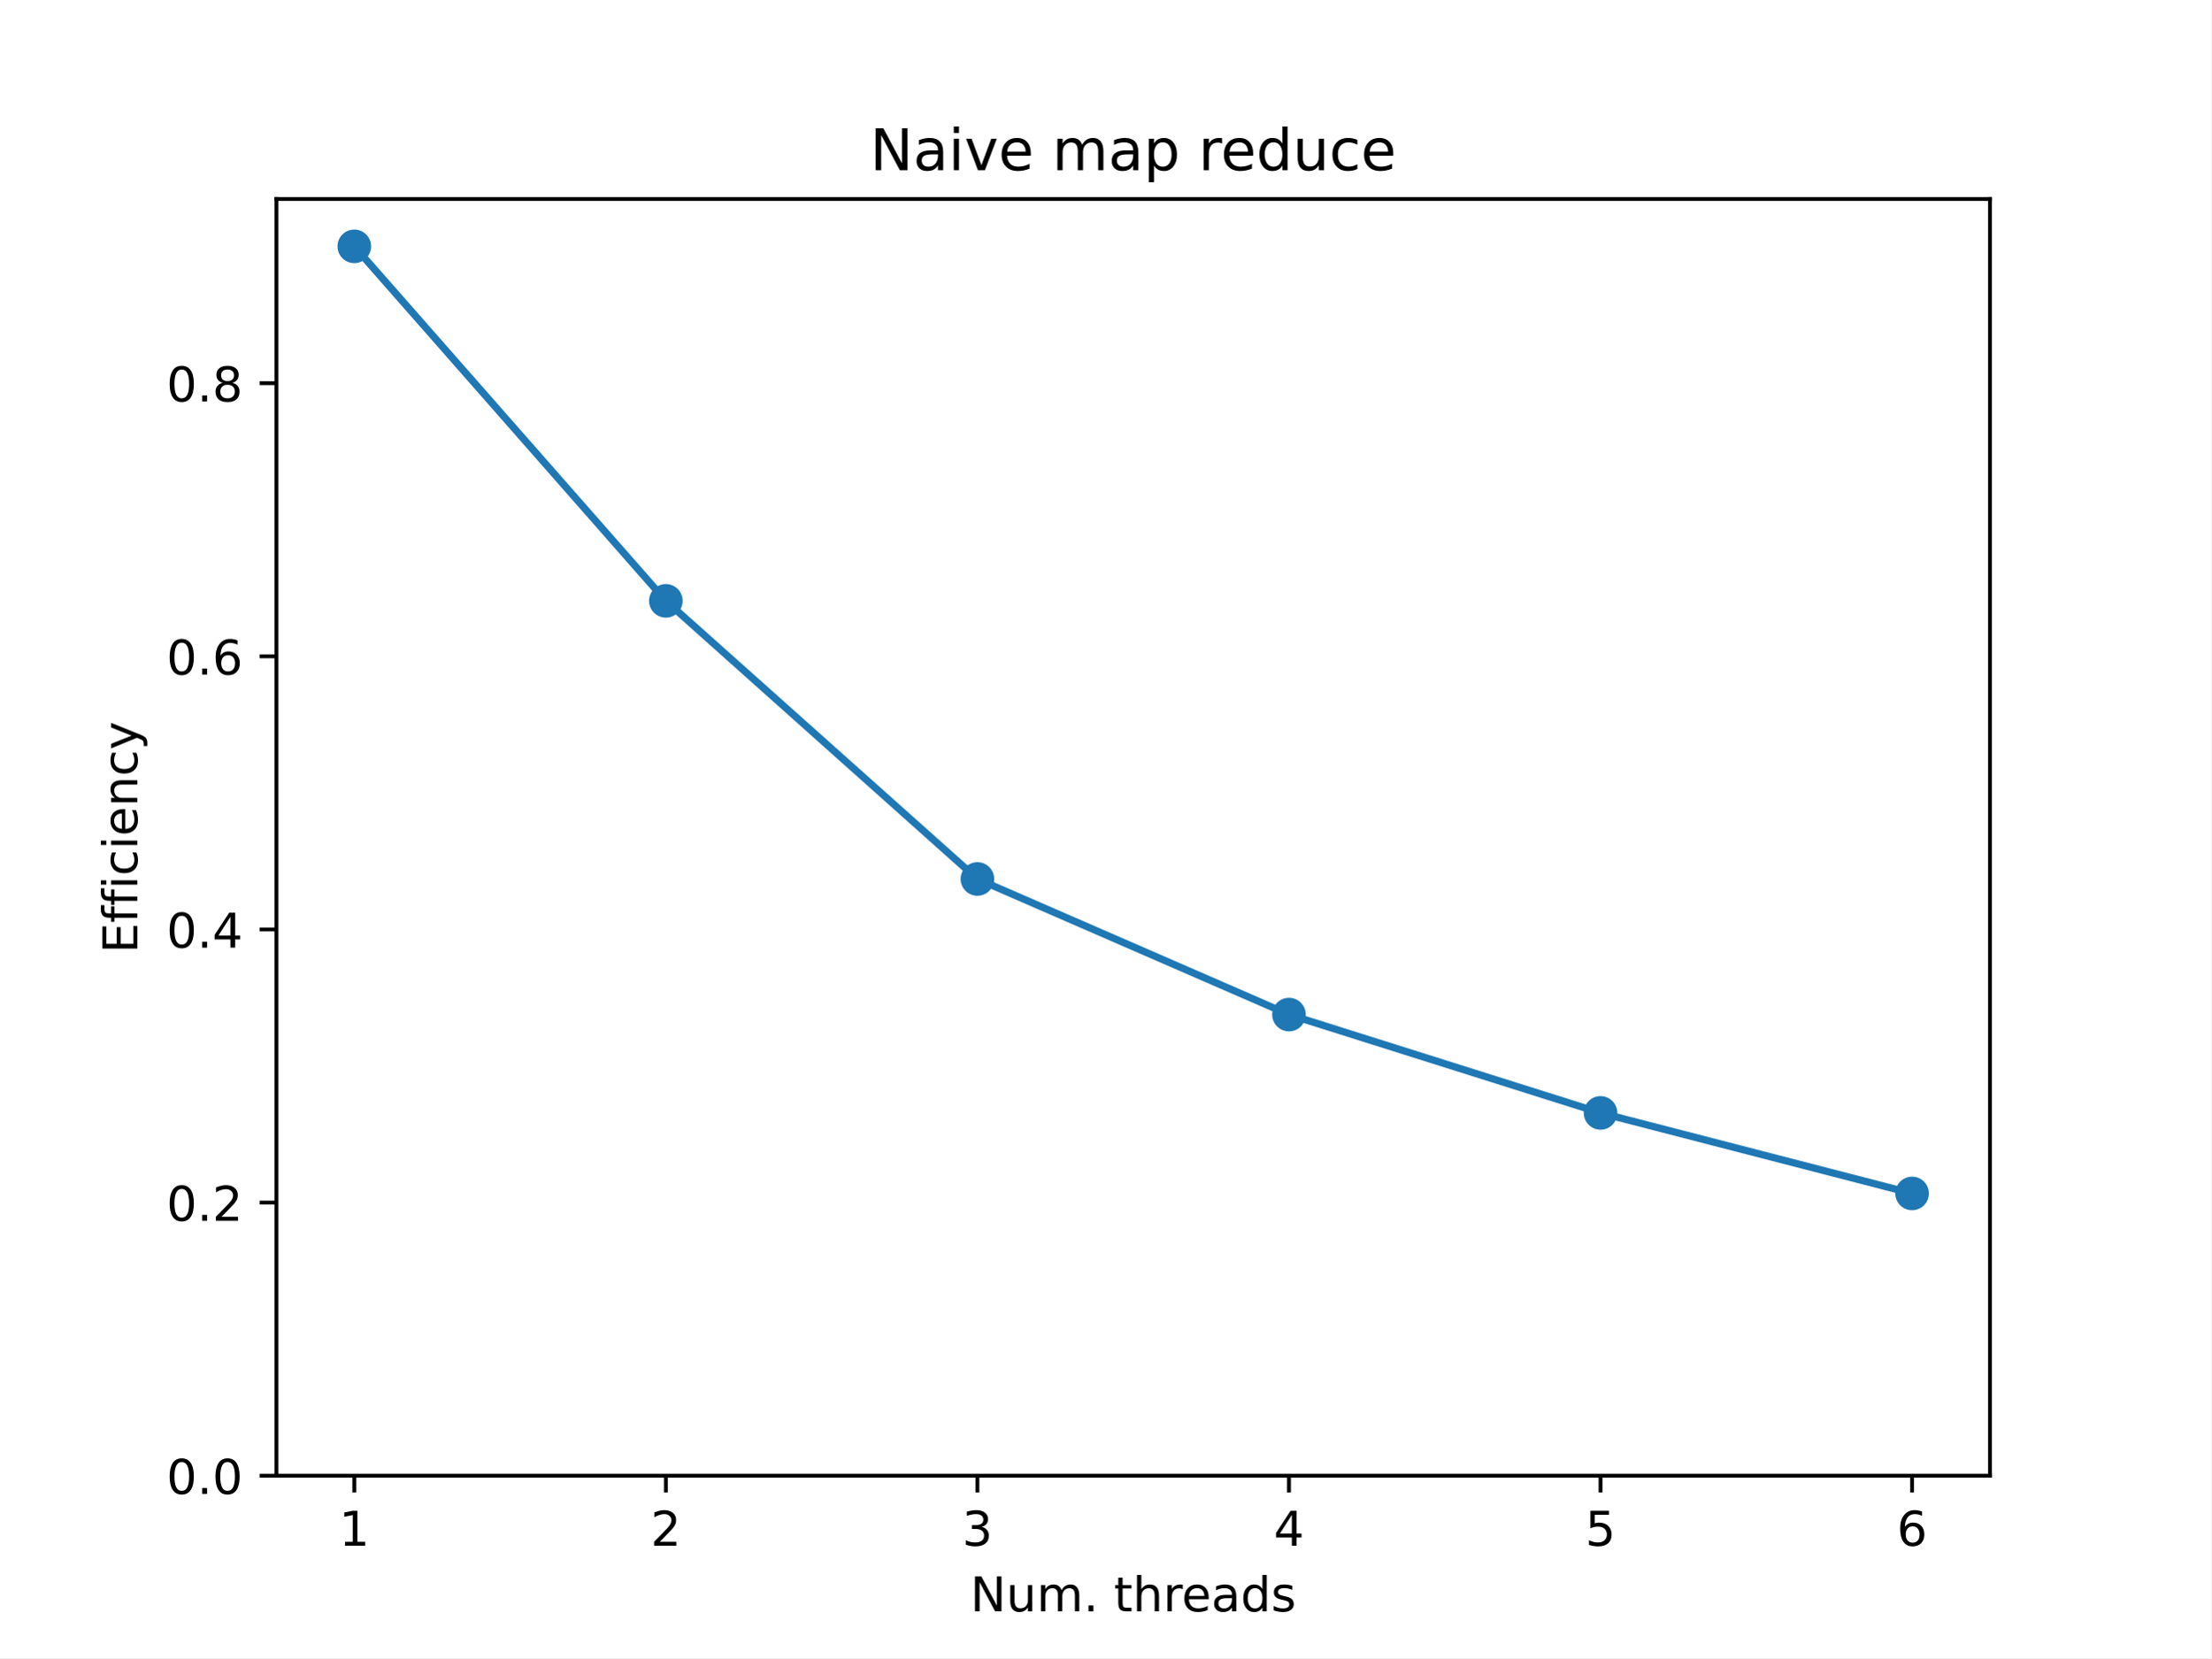
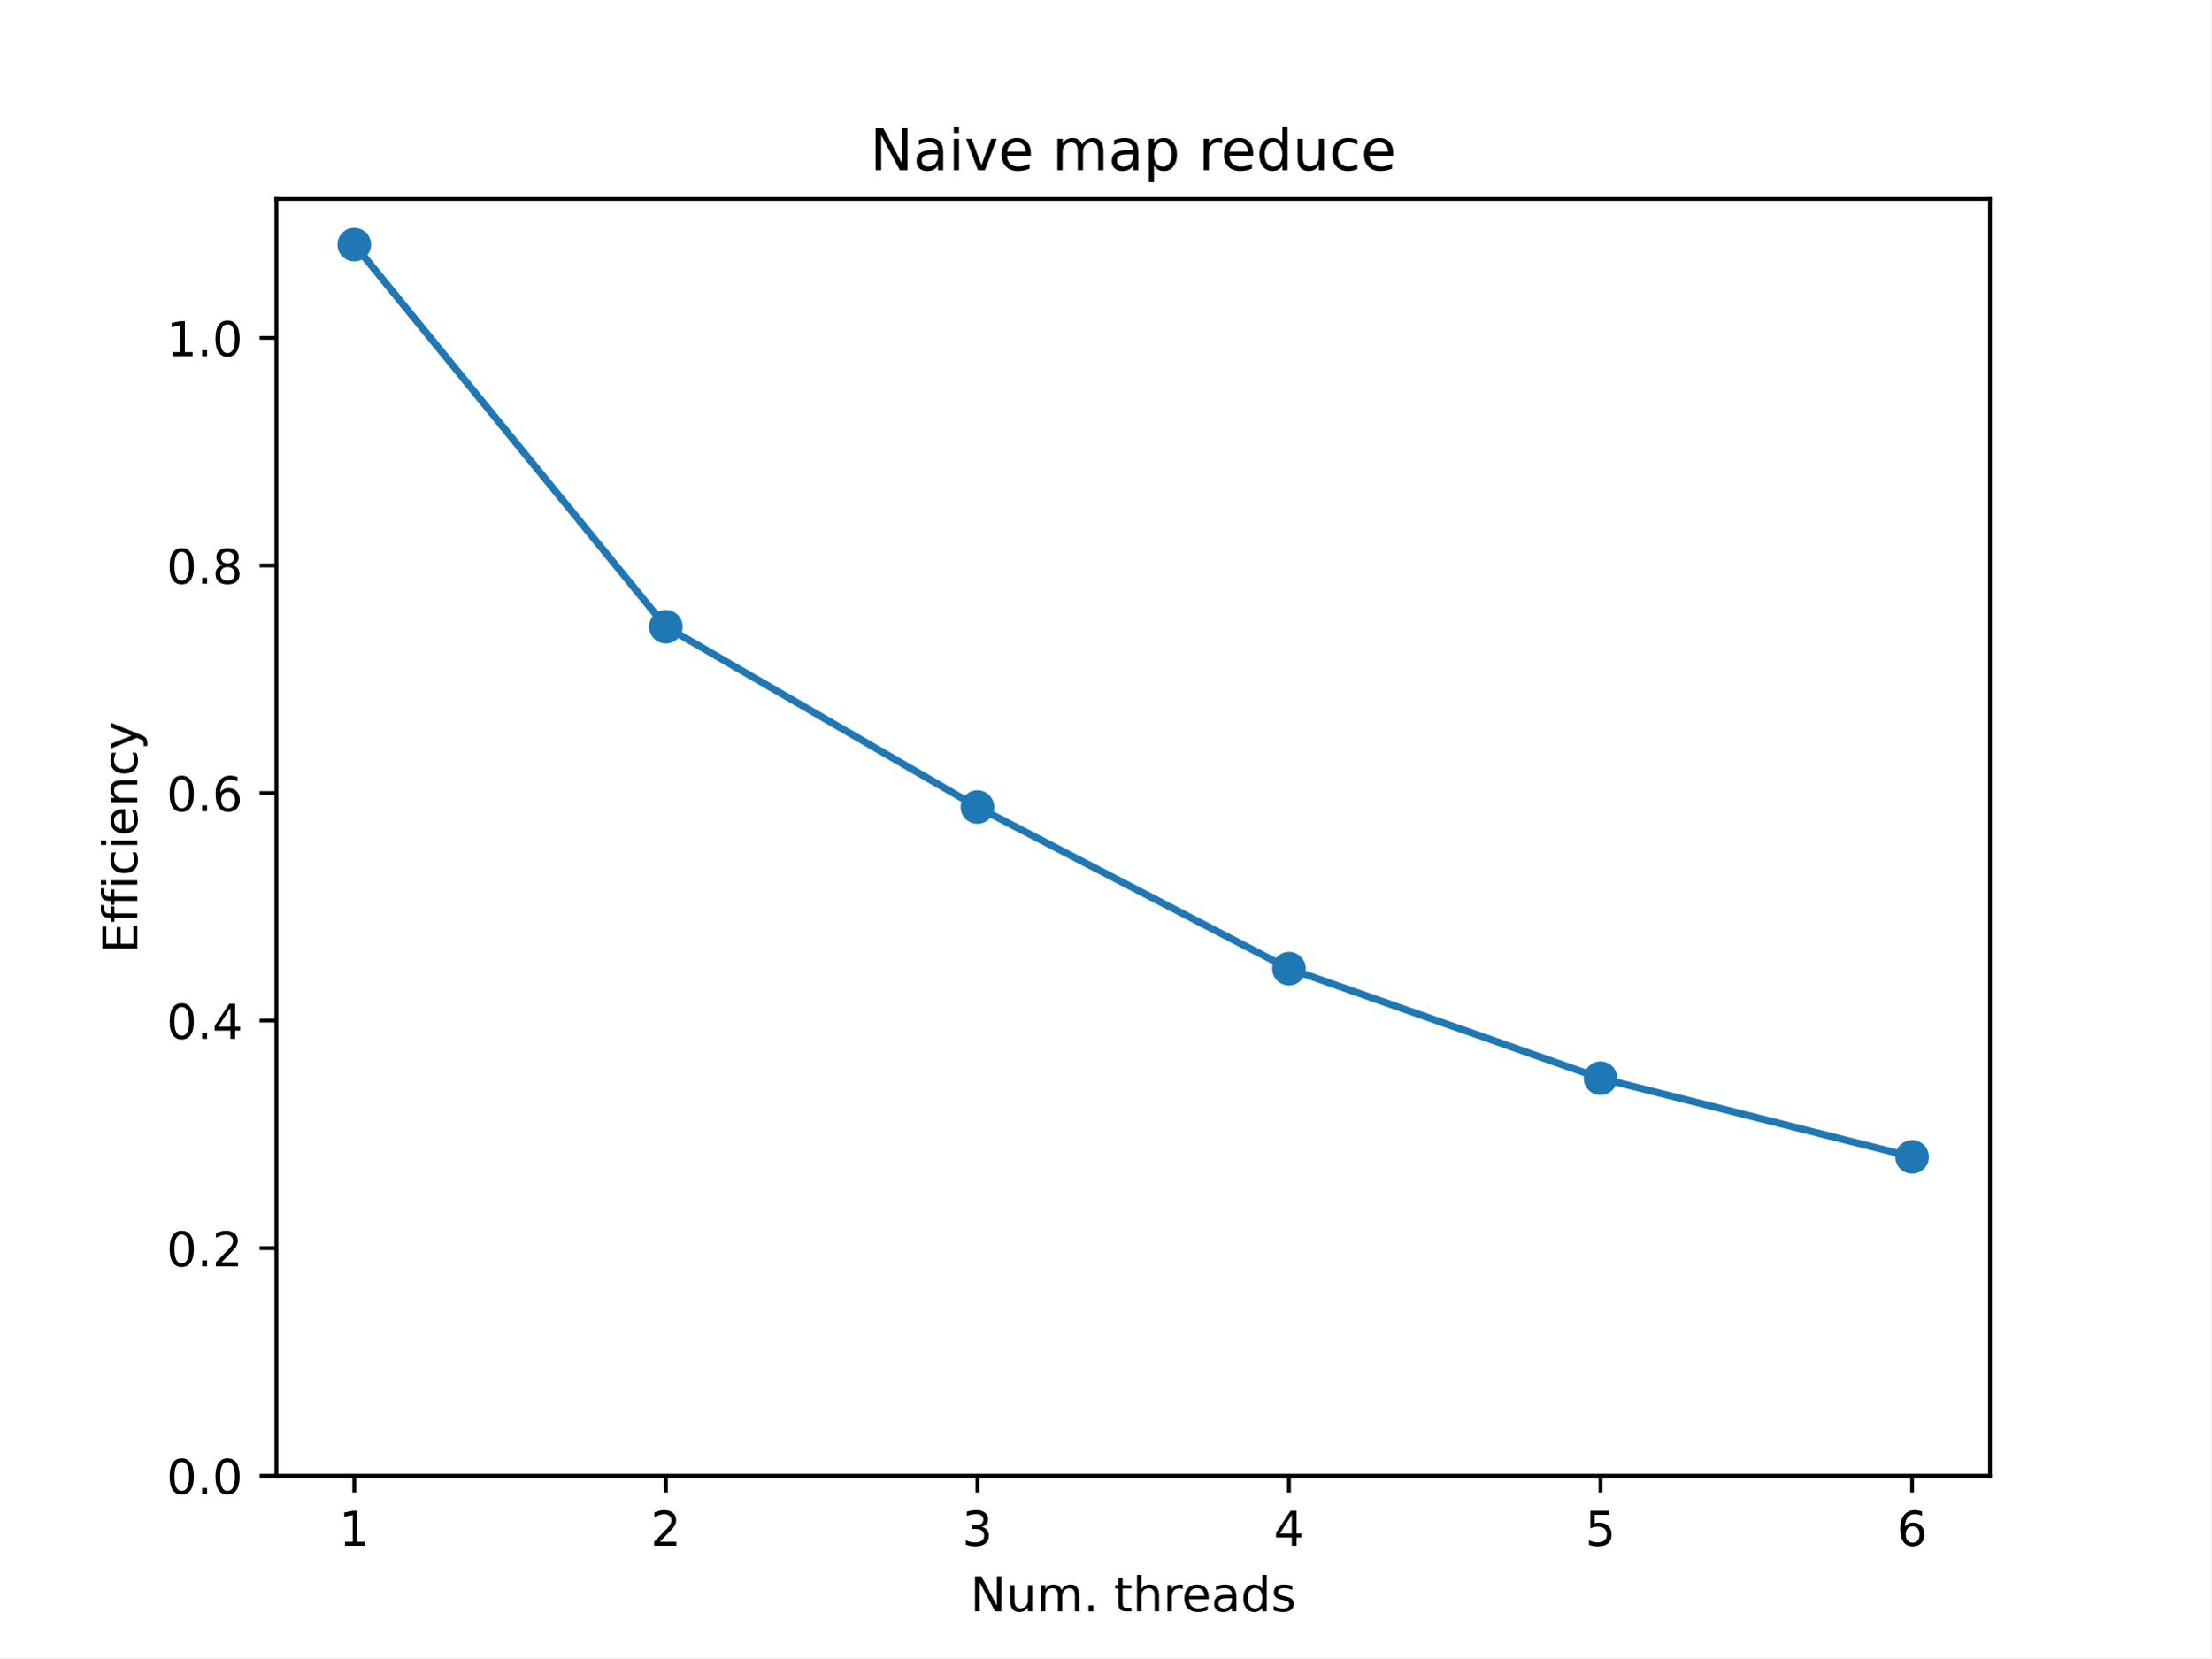
<svg xmlns="http://www.w3.org/2000/svg" xmlns:xlink="http://www.w3.org/1999/xlink" width="460.8pt" height="345.6pt" viewBox="0 0 460.8 345.6" version="1.1">
  <defs>
    <style type="text/css">*{stroke-linejoin: round; stroke-linecap: butt}</style>
  </defs>
  <g id="figure_1">
    <g id="patch_1">
      <path d="M 0 345.6  L 460.8 345.6  L 460.8 0  L 0 0  z " style="fill: #ffffff" />
    </g>
    <g id="axes_1">
      <g id="patch_2">
        <path d="M 57.6 307.584  L 414.72 307.584  L 414.72 41.472  L 57.6 41.472  z " style="fill: #ffffff" />
      </g>
      <g id="matplotlib.axis_1">
        <g id="xtick_1">
          <g id="line2d_1">
            <defs>
-               <path id="m145d4e98bd" d="M 0 0  L 0 3.5  " style="stroke: #000000; stroke-width: 0.8" />
+               <path id="m5e98782123" d="M 0 0  L 0 3.5  " style="stroke: #000000; stroke-width: 0.8" />
            </defs>
            <g>
-               <use xlink:href="#m145d4e98bd" x="73.833" y="307.584" style="stroke: #000000; stroke-width: 0.8" />
+               <use xlink:href="#m5e98782123" x="73.833" y="307.584" style="stroke: #000000; stroke-width: 0.8" />
            </g>
          </g>
          <g id="text_1">
            <g transform="translate(70.65148 322.1824) scale(0.1 -0.1)">
              <defs>
                <path id="DejaVuSans-31" d="M 794 531  L 1825 531  L 1825 4091  L 703 3866  L 703 4441  L 1819 4666  L 2450 4666  L 2450 531  L 3481 531  L 3481 0  L 794 0  L 794 531  z " transform="scale(0.015625)" />
              </defs>
              <use xlink:href="#DejaVuSans-31" />
            </g>
          </g>
        </g>
        <g id="xtick_2">
          <g id="line2d_2">
            <g>
-               <use xlink:href="#m145d4e98bd" x="138.764" y="307.584" style="stroke: #000000; stroke-width: 0.8" />
+               <use xlink:href="#m5e98782123" x="138.764" y="307.584" style="stroke: #000000; stroke-width: 0.8" />
            </g>
          </g>
          <g id="text_2">
            <g transform="translate(135.5824 322.1824) scale(0.1 -0.1)">
              <defs>
                <path id="DejaVuSans-32" d="M 1228 531  L 3431 531  L 3431 0  L 469 0  L 469 531  Q 828 903 1448 1529  Q 2069 2156 2228 2338  Q 2531 2678 2651 2914  Q 2772 3150 2772 3378  Q 2772 3750 2511 3984  Q 2250 4219 1831 4219  Q 1534 4219 1204 4116  Q 875 4013 500 3803  L 500 4441  Q 881 4594 1212 4672  Q 1544 4750 1819 4750  Q 2544 4750 2975 4387  Q 3406 4025 3406 3419  Q 3406 3131 3298 2873  Q 3191 2616 2906 2266  Q 2828 2175 2409 1742  Q 1991 1309 1228 531  z " transform="scale(0.015625)" />
              </defs>
              <use xlink:href="#DejaVuSans-32" />
            </g>
          </g>
        </g>
        <g id="xtick_3">
          <g id="line2d_3">
            <g>
-               <use xlink:href="#m145d4e98bd" x="203.695" y="307.584" style="stroke: #000000; stroke-width: 0.8" />
+               <use xlink:href="#m5e98782123" x="203.695" y="307.584" style="stroke: #000000; stroke-width: 0.8" />
            </g>
          </g>
          <g id="text_3">
            <g transform="translate(200.5133 322.1824) scale(0.1 -0.1)">
              <defs>
                <path id="DejaVuSans-33" d="M 2597 2516  Q 3050 2419 3304 2112  Q 3559 1806 3559 1356  Q 3559 666 3084 287  Q 2609 -91 1734 -91  Q 1441 -91 1130 -33  Q 819 25 488 141  L 488 750  Q 750 597 1062 519  Q 1375 441 1716 441  Q 2309 441 2620 675  Q 2931 909 2931 1356  Q 2931 1769 2642 2001  Q 2353 2234 1838 2234  L 1294 2234  L 1294 2753  L 1863 2753  Q 2328 2753 2575 2939  Q 2822 3125 2822 3475  Q 2822 3834 2567 4026  Q 2313 4219 1838 4219  Q 1578 4219 1281 4162  Q 984 4106 628 3988  L 628 4550  Q 988 4650 1302 4700  Q 1616 4750 1894 4750  Q 2613 4750 3031 4423  Q 3450 4097 3450 3541  Q 3450 3153 3228 2886  Q 3006 2619 2597 2516  z " transform="scale(0.015625)" />
              </defs>
              <use xlink:href="#DejaVuSans-33" />
            </g>
          </g>
        </g>
        <g id="xtick_4">
          <g id="line2d_4">
            <g>
-               <use xlink:href="#m145d4e98bd" x="268.625" y="307.584" style="stroke: #000000; stroke-width: 0.8" />
+               <use xlink:href="#m5e98782123" x="268.625" y="307.584" style="stroke: #000000; stroke-width: 0.8" />
            </g>
          </g>
          <g id="text_4">
            <g transform="translate(265.4442 322.1824) scale(0.1 -0.1)">
              <defs>
                <path id="DejaVuSans-34" d="M 2419 4116  L 825 1625  L 2419 1625  L 2419 4116  z M 2253 4666  L 3047 4666  L 3047 1625  L 3713 1625  L 3713 1100  L 3047 1100  L 3047 0  L 2419 0  L 2419 1100  L 313 1100  L 313 1709  L 2253 4666  z " transform="scale(0.015625)" />
              </defs>
              <use xlink:href="#DejaVuSans-34" />
            </g>
          </g>
        </g>
        <g id="xtick_5">
          <g id="line2d_5">
            <g>
-               <use xlink:href="#m145d4e98bd" x="333.556" y="307.584" style="stroke: #000000; stroke-width: 0.8" />
+               <use xlink:href="#m5e98782123" x="333.556" y="307.584" style="stroke: #000000; stroke-width: 0.8" />
            </g>
          </g>
          <g id="text_5">
            <g transform="translate(330.3751 322.1824) scale(0.1 -0.1)">
              <defs>
                <path id="DejaVuSans-35" d="M 691 4666  L 3169 4666  L 3169 4134  L 1269 4134  L 1269 2991  Q 1406 3038 1543 3061  Q 1681 3084 1819 3084  Q 2600 3084 3056 2656  Q 3513 2228 3513 1497  Q 3513 744 3044 326  Q 2575 -91 1722 -91  Q 1428 -91 1123 -41  Q 819 9 494 109  L 494 744  Q 775 591 1075 516  Q 1375 441 1709 441  Q 2250 441 2565 725  Q 2881 1009 2881 1497  Q 2881 1984 2565 2268  Q 2250 2553 1709 2553  Q 1456 2553 1204 2497  Q 953 2441 691 2322  L 691 4666  z " transform="scale(0.015625)" />
              </defs>
              <use xlink:href="#DejaVuSans-35" />
            </g>
          </g>
        </g>
        <g id="xtick_6">
          <g id="line2d_6">
            <g>
-               <use xlink:href="#m145d4e98bd" x="398.487" y="307.584" style="stroke: #000000; stroke-width: 0.8" />
+               <use xlink:href="#m5e98782123" x="398.487" y="307.584" style="stroke: #000000; stroke-width: 0.8" />
            </g>
          </g>
          <g id="text_6">
            <g transform="translate(395.306 322.1824) scale(0.1 -0.1)">
              <defs>
                <path id="DejaVuSans-36" d="M 2113 2584  Q 1688 2584 1439 2293  Q 1191 2003 1191 1497  Q 1191 994 1439 701  Q 1688 409 2113 409  Q 2538 409 2786 701  Q 3034 994 3034 1497  Q 3034 2003 2786 2293  Q 2538 2584 2113 2584  z M 3366 4563  L 3366 3988  Q 3128 4100 2886 4159  Q 2644 4219 2406 4219  Q 1781 4219 1451 3797  Q 1122 3375 1075 2522  Q 1259 2794 1537 2939  Q 1816 3084 2150 3084  Q 2853 3084 3261 2657  Q 3669 2231 3669 1497  Q 3669 778 3244 343  Q 2819 -91 2113 -91  Q 1303 -91 875 529  Q 447 1150 447 2328  Q 447 3434 972 4092  Q 1497 4750 2381 4750  Q 2619 4750 2861 4703  Q 3103 4656 3366 4563  z " transform="scale(0.015625)" />
              </defs>
              <use xlink:href="#DejaVuSans-36" />
            </g>
          </g>
        </g>
        <g id="text_7">
          <g transform="translate(202.2108 335.8606) scale(0.1 -0.1)">
            <defs>
              <path id="DejaVuSans-4e" d="M 628 4666  L 1478 4666  L 3547 763  L 3547 4666  L 4159 4666  L 4159 0  L 3309 0  L 1241 3903  L 1241 0  L 628 0  L 628 4666  z " transform="scale(0.015625)" />
              <path id="DejaVuSans-75" d="M 544 1381  L 544 3500  L 1119 3500  L 1119 1403  Q 1119 906 1312 657  Q 1506 409 1894 409  Q 2359 409 2629 706  Q 2900 1003 2900 1516  L 2900 3500  L 3475 3500  L 3475 0  L 2900 0  L 2900 538  Q 2691 219 2414 64  Q 2138 -91 1772 -91  Q 1169 -91 856 284  Q 544 659 544 1381  z M 1991 3584  L 1991 3584  z " transform="scale(0.015625)" />
              <path id="DejaVuSans-6d" d="M 3328 2828  Q 3544 3216 3844 3400  Q 4144 3584 4550 3584  Q 5097 3584 5394 3201  Q 5691 2819 5691 2113  L 5691 0  L 5113 0  L 5113 2094  Q 5113 2597 4934 2840  Q 4756 3084 4391 3084  Q 3944 3084 3684 2787  Q 3425 2491 3425 1978  L 3425 0  L 2847 0  L 2847 2094  Q 2847 2600 2669 2842  Q 2491 3084 2119 3084  Q 1678 3084 1418 2786  Q 1159 2488 1159 1978  L 1159 0  L 581 0  L 581 3500  L 1159 3500  L 1159 2956  Q 1356 3278 1631 3431  Q 1906 3584 2284 3584  Q 2666 3584 2933 3390  Q 3200 3197 3328 2828  z " transform="scale(0.015625)" />
              <path id="DejaVuSans-2e" d="M 684 794  L 1344 794  L 1344 0  L 684 0  L 684 794  z " transform="scale(0.015625)" />
              <path id="DejaVuSans-20" transform="scale(0.015625)" />
              <path id="DejaVuSans-74" d="M 1172 4494  L 1172 3500  L 2356 3500  L 2356 3053  L 1172 3053  L 1172 1153  Q 1172 725 1289 603  Q 1406 481 1766 481  L 2356 481  L 2356 0  L 1766 0  Q 1100 0 847 248  Q 594 497 594 1153  L 594 3053  L 172 3053  L 172 3500  L 594 3500  L 594 4494  L 1172 4494  z " transform="scale(0.015625)" />
              <path id="DejaVuSans-68" d="M 3513 2113  L 3513 0  L 2938 0  L 2938 2094  Q 2938 2591 2744 2837  Q 2550 3084 2163 3084  Q 1697 3084 1428 2787  Q 1159 2491 1159 1978  L 1159 0  L 581 0  L 581 4863  L 1159 4863  L 1159 2956  Q 1366 3272 1645 3428  Q 1925 3584 2291 3584  Q 2894 3584 3203 3211  Q 3513 2838 3513 2113  z " transform="scale(0.015625)" />
              <path id="DejaVuSans-72" d="M 2631 2963  Q 2534 3019 2420 3045  Q 2306 3072 2169 3072  Q 1681 3072 1420 2755  Q 1159 2438 1159 1844  L 1159 0  L 581 0  L 581 3500  L 1159 3500  L 1159 2956  Q 1341 3275 1631 3429  Q 1922 3584 2338 3584  Q 2397 3584 2469 3576  Q 2541 3569 2628 3553  L 2631 2963  z " transform="scale(0.015625)" />
              <path id="DejaVuSans-65" d="M 3597 1894  L 3597 1613  L 953 1613  Q 991 1019 1311 708  Q 1631 397 2203 397  Q 2534 397 2845 478  Q 3156 559 3463 722  L 3463 178  Q 3153 47 2828 -22  Q 2503 -91 2169 -91  Q 1331 -91 842 396  Q 353 884 353 1716  Q 353 2575 817 3079  Q 1281 3584 2069 3584  Q 2775 3584 3186 3129  Q 3597 2675 3597 1894  z M 3022 2063  Q 3016 2534 2758 2815  Q 2500 3097 2075 3097  Q 1594 3097 1305 2825  Q 1016 2553 972 2059  L 3022 2063  z " transform="scale(0.015625)" />
              <path id="DejaVuSans-61" d="M 2194 1759  Q 1497 1759 1228 1600  Q 959 1441 959 1056  Q 959 750 1161 570  Q 1363 391 1709 391  Q 2188 391 2477 730  Q 2766 1069 2766 1631  L 2766 1759  L 2194 1759  z M 3341 1997  L 3341 0  L 2766 0  L 2766 531  Q 2569 213 2275 61  Q 1981 -91 1556 -91  Q 1019 -91 701 211  Q 384 513 384 1019  Q 384 1609 779 1909  Q 1175 2209 1959 2209  L 2766 2209  L 2766 2266  Q 2766 2663 2505 2880  Q 2244 3097 1772 3097  Q 1472 3097 1187 3025  Q 903 2953 641 2809  L 641 3341  Q 956 3463 1253 3523  Q 1550 3584 1831 3584  Q 2591 3584 2966 3190  Q 3341 2797 3341 1997  z " transform="scale(0.015625)" />
              <path id="DejaVuSans-64" d="M 2906 2969  L 2906 4863  L 3481 4863  L 3481 0  L 2906 0  L 2906 525  Q 2725 213 2448 61  Q 2172 -91 1784 -91  Q 1150 -91 751 415  Q 353 922 353 1747  Q 353 2572 751 3078  Q 1150 3584 1784 3584  Q 2172 3584 2448 3432  Q 2725 3281 2906 2969  z M 947 1747  Q 947 1113 1208 752  Q 1469 391 1925 391  Q 2381 391 2643 752  Q 2906 1113 2906 1747  Q 2906 2381 2643 2742  Q 2381 3103 1925 3103  Q 1469 3103 1208 2742  Q 947 2381 947 1747  z " transform="scale(0.015625)" />
              <path id="DejaVuSans-73" d="M 2834 3397  L 2834 2853  Q 2591 2978 2328 3040  Q 2066 3103 1784 3103  Q 1356 3103 1142 2972  Q 928 2841 928 2578  Q 928 2378 1081 2264  Q 1234 2150 1697 2047  L 1894 2003  Q 2506 1872 2764 1633  Q 3022 1394 3022 966  Q 3022 478 2636 193  Q 2250 -91 1575 -91  Q 1294 -91 989 -36  Q 684 19 347 128  L 347 722  Q 666 556 975 473  Q 1284 391 1588 391  Q 1994 391 2212 530  Q 2431 669 2431 922  Q 2431 1156 2273 1281  Q 2116 1406 1581 1522  L 1381 1569  Q 847 1681 609 1914  Q 372 2147 372 2553  Q 372 3047 722 3315  Q 1072 3584 1716 3584  Q 2034 3584 2315 3537  Q 2597 3491 2834 3397  z " transform="scale(0.015625)" />
            </defs>
            <use xlink:href="#DejaVuSans-4e" />
            <use xlink:href="#DejaVuSans-75" transform="translate(74.80469 0)" />
            <use xlink:href="#DejaVuSans-6d" transform="translate(138.1836 0)" />
            <use xlink:href="#DejaVuSans-2e" transform="translate(235.5957 0)" />
            <use xlink:href="#DejaVuSans-20" transform="translate(267.3828 0)" />
            <use xlink:href="#DejaVuSans-74" transform="translate(299.1699 0)" />
            <use xlink:href="#DejaVuSans-68" transform="translate(338.3789 0)" />
            <use xlink:href="#DejaVuSans-72" transform="translate(401.7578 0)" />
            <use xlink:href="#DejaVuSans-65" transform="translate(440.6211 0)" />
            <use xlink:href="#DejaVuSans-61" transform="translate(502.1445 0)" />
            <use xlink:href="#DejaVuSans-64" transform="translate(563.4238 0)" />
            <use xlink:href="#DejaVuSans-73" transform="translate(626.9004 0)" />
          </g>
        </g>
      </g>
      <g id="matplotlib.axis_2">
        <g id="ytick_1">
          <g id="line2d_7">
            <defs>
-               <path id="m6cd134f6a8" d="M 0 0  L -3.5 0  " style="stroke: #000000; stroke-width: 0.8" />
+               <path id="m473d553b14" d="M 0 0  L -3.5 0  " style="stroke: #000000; stroke-width: 0.8" />
            </defs>
            <g>
-               <use xlink:href="#m6cd134f6a8" x="57.6" y="307.584" style="stroke: #000000; stroke-width: 0.8" />
+               <use xlink:href="#m473d553b14" x="57.6" y="307.584" style="stroke: #000000; stroke-width: 0.8" />
            </g>
          </g>
          <g id="text_8">
            <g transform="translate(34.69687 311.3832) scale(0.1 -0.1)">
              <defs>
                <path id="DejaVuSans-30" d="M 2034 4250  Q 1547 4250 1301 3770  Q 1056 3291 1056 2328  Q 1056 1369 1301 889  Q 1547 409 2034 409  Q 2525 409 2770 889  Q 3016 1369 3016 2328  Q 3016 3291 2770 3770  Q 2525 4250 2034 4250  z M 2034 4750  Q 2819 4750 3233 4129  Q 3647 3509 3647 2328  Q 3647 1150 3233 529  Q 2819 -91 2034 -91  Q 1250 -91 836 529  Q 422 1150 422 2328  Q 422 3509 836 4129  Q 1250 4750 2034 4750  z " transform="scale(0.015625)" />
              </defs>
              <use xlink:href="#DejaVuSans-30" />
              <use xlink:href="#DejaVuSans-2e" transform="translate(63.62305 0)" />
              <use xlink:href="#DejaVuSans-30" transform="translate(95.41016 0)" />
            </g>
          </g>
        </g>
        <g id="ytick_2">
          <g id="line2d_8">
            <g>
-               <use xlink:href="#m6cd134f6a8" x="57.6" y="250.653" style="stroke: #000000; stroke-width: 0.8" />
+               <use xlink:href="#m473d553b14" x="57.6" y="260.154" style="stroke: #000000; stroke-width: 0.8" />
            </g>
          </g>
          <g id="text_9">
-             <g transform="translate(34.69687 254.4526) scale(0.1 -0.1)">
+             <g transform="translate(34.69687 263.9529) scale(0.1 -0.1)">
              <use xlink:href="#DejaVuSans-30" />
              <use xlink:href="#DejaVuSans-2e" transform="translate(63.62305 0)" />
              <use xlink:href="#DejaVuSans-32" transform="translate(95.41016 0)" />
            </g>
          </g>
        </g>
        <g id="ytick_3">
          <g id="line2d_9">
            <g>
-               <use xlink:href="#m6cd134f6a8" x="57.6" y="193.723" style="stroke: #000000; stroke-width: 0.8" />
+               <use xlink:href="#m473d553b14" x="57.6" y="212.723" style="stroke: #000000; stroke-width: 0.8" />
            </g>
          </g>
          <g id="text_10">
-             <g transform="translate(34.69687 197.522) scale(0.1 -0.1)">
+             <g transform="translate(34.69687 216.5225) scale(0.1 -0.1)">
              <use xlink:href="#DejaVuSans-30" />
              <use xlink:href="#DejaVuSans-2e" transform="translate(63.62305 0)" />
              <use xlink:href="#DejaVuSans-34" transform="translate(95.41016 0)" />
            </g>
          </g>
        </g>
        <g id="ytick_4">
          <g id="line2d_10">
            <g>
-               <use xlink:href="#m6cd134f6a8" x="57.6" y="136.792" style="stroke: #000000; stroke-width: 0.8" />
+               <use xlink:href="#m473d553b14" x="57.6" y="165.293" style="stroke: #000000; stroke-width: 0.8" />
            </g>
          </g>
          <g id="text_11">
-             <g transform="translate(34.69687 140.5914) scale(0.1 -0.1)">
+             <g transform="translate(34.69687 169.0922) scale(0.1 -0.1)">
              <use xlink:href="#DejaVuSans-30" />
              <use xlink:href="#DejaVuSans-2e" transform="translate(63.62305 0)" />
              <use xlink:href="#DejaVuSans-36" transform="translate(95.41016 0)" />
            </g>
          </g>
        </g>
        <g id="ytick_5">
          <g id="line2d_11">
            <g>
-               <use xlink:href="#m6cd134f6a8" x="57.6" y="79.862" style="stroke: #000000; stroke-width: 0.8" />
+               <use xlink:href="#m473d553b14" x="57.6" y="117.863" style="stroke: #000000; stroke-width: 0.8" />
            </g>
          </g>
          <g id="text_12">
-             <g transform="translate(34.69687 83.66082) scale(0.1 -0.1)">
+             <g transform="translate(34.69687 121.6618) scale(0.1 -0.1)">
              <defs>
                <path id="DejaVuSans-38" d="M 2034 2216  Q 1584 2216 1326 1975  Q 1069 1734 1069 1313  Q 1069 891 1326 650  Q 1584 409 2034 409  Q 2484 409 2743 651  Q 3003 894 3003 1313  Q 3003 1734 2745 1975  Q 2488 2216 2034 2216  z M 1403 2484  Q 997 2584 770 2862  Q 544 3141 544 3541  Q 544 4100 942 4425  Q 1341 4750 2034 4750  Q 2731 4750 3128 4425  Q 3525 4100 3525 3541  Q 3525 3141 3298 2862  Q 3072 2584 2669 2484  Q 3125 2378 3379 2068  Q 3634 1759 3634 1313  Q 3634 634 3220 271  Q 2806 -91 2034 -91  Q 1263 -91 848 271  Q 434 634 434 1313  Q 434 1759 690 2068  Q 947 2378 1403 2484  z M 1172 3481  Q 1172 3119 1398 2916  Q 1625 2713 2034 2713  Q 2441 2713 2670 2916  Q 2900 3119 2900 3481  Q 2900 3844 2670 4047  Q 2441 4250 2034 4250  Q 1625 4250 1398 4047  Q 1172 3844 1172 3481  z " transform="scale(0.015625)" />
              </defs>
              <use xlink:href="#DejaVuSans-30" />
              <use xlink:href="#DejaVuSans-2e" transform="translate(63.62305 0)" />
              <use xlink:href="#DejaVuSans-38" transform="translate(95.41016 0)" />
            </g>
          </g>
        </g>
-         <g id="text_13">
+         <g id="ytick_6">
+           <g id="line2d_12">
+             <g>
+               <use xlink:href="#m473d553b14" x="57.6" y="70.432" style="stroke: #000000; stroke-width: 0.8" />
+             </g>
+           </g>
+           <g id="text_13">
+             <g transform="translate(34.69687 74.23145) scale(0.1 -0.1)">
+               <use xlink:href="#DejaVuSans-31" />
+               <use xlink:href="#DejaVuSans-2e" transform="translate(63.62305 0)" />
+               <use xlink:href="#DejaVuSans-30" transform="translate(95.41016 0)" />
+             </g>
+           </g>
+         </g>
+         <g id="text_14">
          <g transform="translate(28.61719 198.6889) rotate(-90) scale(0.1 -0.1)">
            <defs>
              <path id="DejaVuSans-45" d="M 628 4666  L 3578 4666  L 3578 4134  L 1259 4134  L 1259 2753  L 3481 2753  L 3481 2222  L 1259 2222  L 1259 531  L 3634 531  L 3634 0  L 628 0  L 628 4666  z " transform="scale(0.015625)" />
              <path id="DejaVuSans-66" d="M 2375 4863  L 2375 4384  L 1825 4384  Q 1516 4384 1395 4259  Q 1275 4134 1275 3809  L 1275 3500  L 2222 3500  L 2222 3053  L 1275 3053  L 1275 0  L 697 0  L 697 3053  L 147 3053  L 147 3500  L 697 3500  L 697 3744  Q 697 4328 969 4595  Q 1241 4863 1831 4863  L 2375 4863  z " transform="scale(0.015625)" />
              <path id="DejaVuSans-69" d="M 603 3500  L 1178 3500  L 1178 0  L 603 0  L 603 3500  z M 603 4863  L 1178 4863  L 1178 4134  L 603 4134  L 603 4863  z " transform="scale(0.015625)" />
              <path id="DejaVuSans-63" d="M 3122 3366  L 3122 2828  Q 2878 2963 2633 3030  Q 2388 3097 2138 3097  Q 1578 3097 1268 2742  Q 959 2388 959 1747  Q 959 1106 1268 751  Q 1578 397 2138 397  Q 2388 397 2633 464  Q 2878 531 3122 666  L 3122 134  Q 2881 22 2623 -34  Q 2366 -91 2075 -91  Q 1284 -91 818 406  Q 353 903 353 1747  Q 353 2603 823 3093  Q 1294 3584 2113 3584  Q 2378 3584 2631 3529  Q 2884 3475 3122 3366  z " transform="scale(0.015625)" />
              <path id="DejaVuSans-6e" d="M 3513 2113  L 3513 0  L 2938 0  L 2938 2094  Q 2938 2591 2744 2837  Q 2550 3084 2163 3084  Q 1697 3084 1428 2787  Q 1159 2491 1159 1978  L 1159 0  L 581 0  L 581 3500  L 1159 3500  L 1159 2956  Q 1366 3272 1645 3428  Q 1925 3584 2291 3584  Q 2894 3584 3203 3211  Q 3513 2838 3513 2113  z " transform="scale(0.015625)" />
              <path id="DejaVuSans-79" d="M 2059 -325  Q 1816 -950 1584 -1140  Q 1353 -1331 966 -1331  L 506 -1331  L 506 -850  L 844 -850  Q 1081 -850 1212 -737  Q 1344 -625 1503 -206  L 1606 56  L 191 3500  L 800 3500  L 1894 763  L 2988 3500  L 3597 3500  L 2059 -325  z " transform="scale(0.015625)" />
            </defs>
            <use xlink:href="#DejaVuSans-45" />
            <use xlink:href="#DejaVuSans-66" transform="translate(63.18359 0)" />
            <use xlink:href="#DejaVuSans-66" transform="translate(98.38867 0)" />
            <use xlink:href="#DejaVuSans-69" transform="translate(133.5938 0)" />
            <use xlink:href="#DejaVuSans-63" transform="translate(161.377 0)" />
            <use xlink:href="#DejaVuSans-69" transform="translate(216.3574 0)" />
            <use xlink:href="#DejaVuSans-65" transform="translate(244.1406 0)" />
            <use xlink:href="#DejaVuSans-6e" transform="translate(305.6641 0)" />
            <use xlink:href="#DejaVuSans-63" transform="translate(369.043 0)" />
            <use xlink:href="#DejaVuSans-79" transform="translate(424.0234 0)" />
          </g>
        </g>
      </g>
-       <g id="line2d_12">
-         <path d="M 73.833 51.343  L 138.764 125.235  L 203.695 183.207  L 268.625 211.468  L 333.556 231.963  L 398.487 248.753  " clip-path="url(#pb1a25e5211)" style="fill: none; stroke: #1f77b4; stroke-width: 1.5; stroke-linecap: square" />
+       <g id="line2d_13">
+         <path d="M 73.833 50.979  L 138.764 130.627  L 203.695 168.212  L 268.625 201.901  L 333.556 224.735  L 398.487 241.129  " clip-path="url(#pf7dd72fd09)" style="fill: none; stroke: #1f77b4; stroke-width: 1.5; stroke-linecap: square" />
        <defs>
-           <path id="md036e9d72d" d="M 0 3  C 0.796 3 1.559 2.684 2.121 2.121  C 2.684 1.559 3 0.796 3 0  C 3 -0.796 2.684 -1.559 2.121 -2.121  C 1.559 -2.684 0.796 -3 0 -3  C -0.796 -3 -1.559 -2.684 -2.121 -2.121  C -2.684 -1.559 -3 -0.796 -3 0  C -3 0.796 -2.684 1.559 -2.121 2.121  C -1.559 2.684 -0.796 3 0 3  z " style="stroke: #1f77b4" />
+           <path id="md60e0b377e" d="M 0 3  C 0.796 3 1.559 2.684 2.121 2.121  C 2.684 1.559 3 0.796 3 0  C 3 -0.796 2.684 -1.559 2.121 -2.121  C 1.559 -2.684 0.796 -3 0 -3  C -0.796 -3 -1.559 -2.684 -2.121 -2.121  C -2.684 -1.559 -3 -0.796 -3 0  C -3 0.796 -2.684 1.559 -2.121 2.121  C -1.559 2.684 -0.796 3 0 3  z " style="stroke: #1f77b4" />
        </defs>
-         <g clip-path="url(#pb1a25e5211)">
-           <use xlink:href="#md036e9d72d" x="73.833" y="51.343" style="fill: #1f77b4; stroke: #1f77b4" />
-           <use xlink:href="#md036e9d72d" x="138.764" y="125.235" style="fill: #1f77b4; stroke: #1f77b4" />
-           <use xlink:href="#md036e9d72d" x="203.695" y="183.207" style="fill: #1f77b4; stroke: #1f77b4" />
-           <use xlink:href="#md036e9d72d" x="268.625" y="211.468" style="fill: #1f77b4; stroke: #1f77b4" />
-           <use xlink:href="#md036e9d72d" x="333.556" y="231.963" style="fill: #1f77b4; stroke: #1f77b4" />
-           <use xlink:href="#md036e9d72d" x="398.487" y="248.753" style="fill: #1f77b4; stroke: #1f77b4" />
+         <g clip-path="url(#pf7dd72fd09)">
+           <use xlink:href="#md60e0b377e" x="73.833" y="50.979" style="fill: #1f77b4; stroke: #1f77b4" />
+           <use xlink:href="#md60e0b377e" x="138.764" y="130.627" style="fill: #1f77b4; stroke: #1f77b4" />
+           <use xlink:href="#md60e0b377e" x="203.695" y="168.212" style="fill: #1f77b4; stroke: #1f77b4" />
+           <use xlink:href="#md60e0b377e" x="268.625" y="201.901" style="fill: #1f77b4; stroke: #1f77b4" />
+           <use xlink:href="#md60e0b377e" x="333.556" y="224.735" style="fill: #1f77b4; stroke: #1f77b4" />
+           <use xlink:href="#md60e0b377e" x="398.487" y="241.129" style="fill: #1f77b4; stroke: #1f77b4" />
        </g>
      </g>
      <g id="patch_3">
        <path d="M 57.6 307.584  L 57.6 41.472  " style="fill: none; stroke: #000000; stroke-width: 0.8; stroke-linejoin: miter; stroke-linecap: square" />
      </g>
      <g id="patch_4">
        <path d="M 414.72 307.584  L 414.72 41.472  " style="fill: none; stroke: #000000; stroke-width: 0.8; stroke-linejoin: miter; stroke-linecap: square" />
      </g>
      <g id="patch_5">
        <path d="M 57.6 307.584  L 414.72 307.584  " style="fill: none; stroke: #000000; stroke-width: 0.8; stroke-linejoin: miter; stroke-linecap: square" />
      </g>
      <g id="patch_6">
        <path d="M 57.6 41.472  L 414.72 41.472  " style="fill: none; stroke: #000000; stroke-width: 0.8; stroke-linejoin: miter; stroke-linecap: square" />
      </g>
-       <g id="text_14">
+       <g id="text_15">
        <g transform="translate(181.3144 35.472) scale(0.12 -0.12)">
          <defs>
            <path id="DejaVuSans-76" d="M 191 3500  L 800 3500  L 1894 563  L 2988 3500  L 3597 3500  L 2284 0  L 1503 0  L 191 3500  z " transform="scale(0.015625)" />
            <path id="DejaVuSans-70" d="M 1159 525  L 1159 -1331  L 581 -1331  L 581 3500  L 1159 3500  L 1159 2969  Q 1341 3281 1617 3432  Q 1894 3584 2278 3584  Q 2916 3584 3314 3078  Q 3713 2572 3713 1747  Q 3713 922 3314 415  Q 2916 -91 2278 -91  Q 1894 -91 1617 61  Q 1341 213 1159 525  z M 3116 1747  Q 3116 2381 2855 2742  Q 2594 3103 2138 3103  Q 1681 3103 1420 2742  Q 1159 2381 1159 1747  Q 1159 1113 1420 752  Q 1681 391 2138 391  Q 2594 391 2855 752  Q 3116 1113 3116 1747  z " transform="scale(0.015625)" />
          </defs>
          <use xlink:href="#DejaVuSans-4e" />
          <use xlink:href="#DejaVuSans-61" transform="translate(74.80469 0)" />
          <use xlink:href="#DejaVuSans-69" transform="translate(136.084 0)" />
          <use xlink:href="#DejaVuSans-76" transform="translate(163.8672 0)" />
          <use xlink:href="#DejaVuSans-65" transform="translate(223.0469 0)" />
          <use xlink:href="#DejaVuSans-20" transform="translate(284.5703 0)" />
          <use xlink:href="#DejaVuSans-6d" transform="translate(316.3574 0)" />
          <use xlink:href="#DejaVuSans-61" transform="translate(413.7695 0)" />
          <use xlink:href="#DejaVuSans-70" transform="translate(475.0488 0)" />
          <use xlink:href="#DejaVuSans-20" transform="translate(538.5254 0)" />
          <use xlink:href="#DejaVuSans-72" transform="translate(570.3125 0)" />
          <use xlink:href="#DejaVuSans-65" transform="translate(609.1758 0)" />
          <use xlink:href="#DejaVuSans-64" transform="translate(670.6992 0)" />
          <use xlink:href="#DejaVuSans-75" transform="translate(734.1758 0)" />
          <use xlink:href="#DejaVuSans-63" transform="translate(797.5547 0)" />
          <use xlink:href="#DejaVuSans-65" transform="translate(852.5352 0)" />
        </g>
      </g>
    </g>
  </g>
  <defs>
-     <clipPath id="pb1a25e5211">
+     <clipPath id="pf7dd72fd09">
      <rect x="57.6" y="41.472" width="357.12" height="266.112" />
    </clipPath>
  </defs>
</svg>
